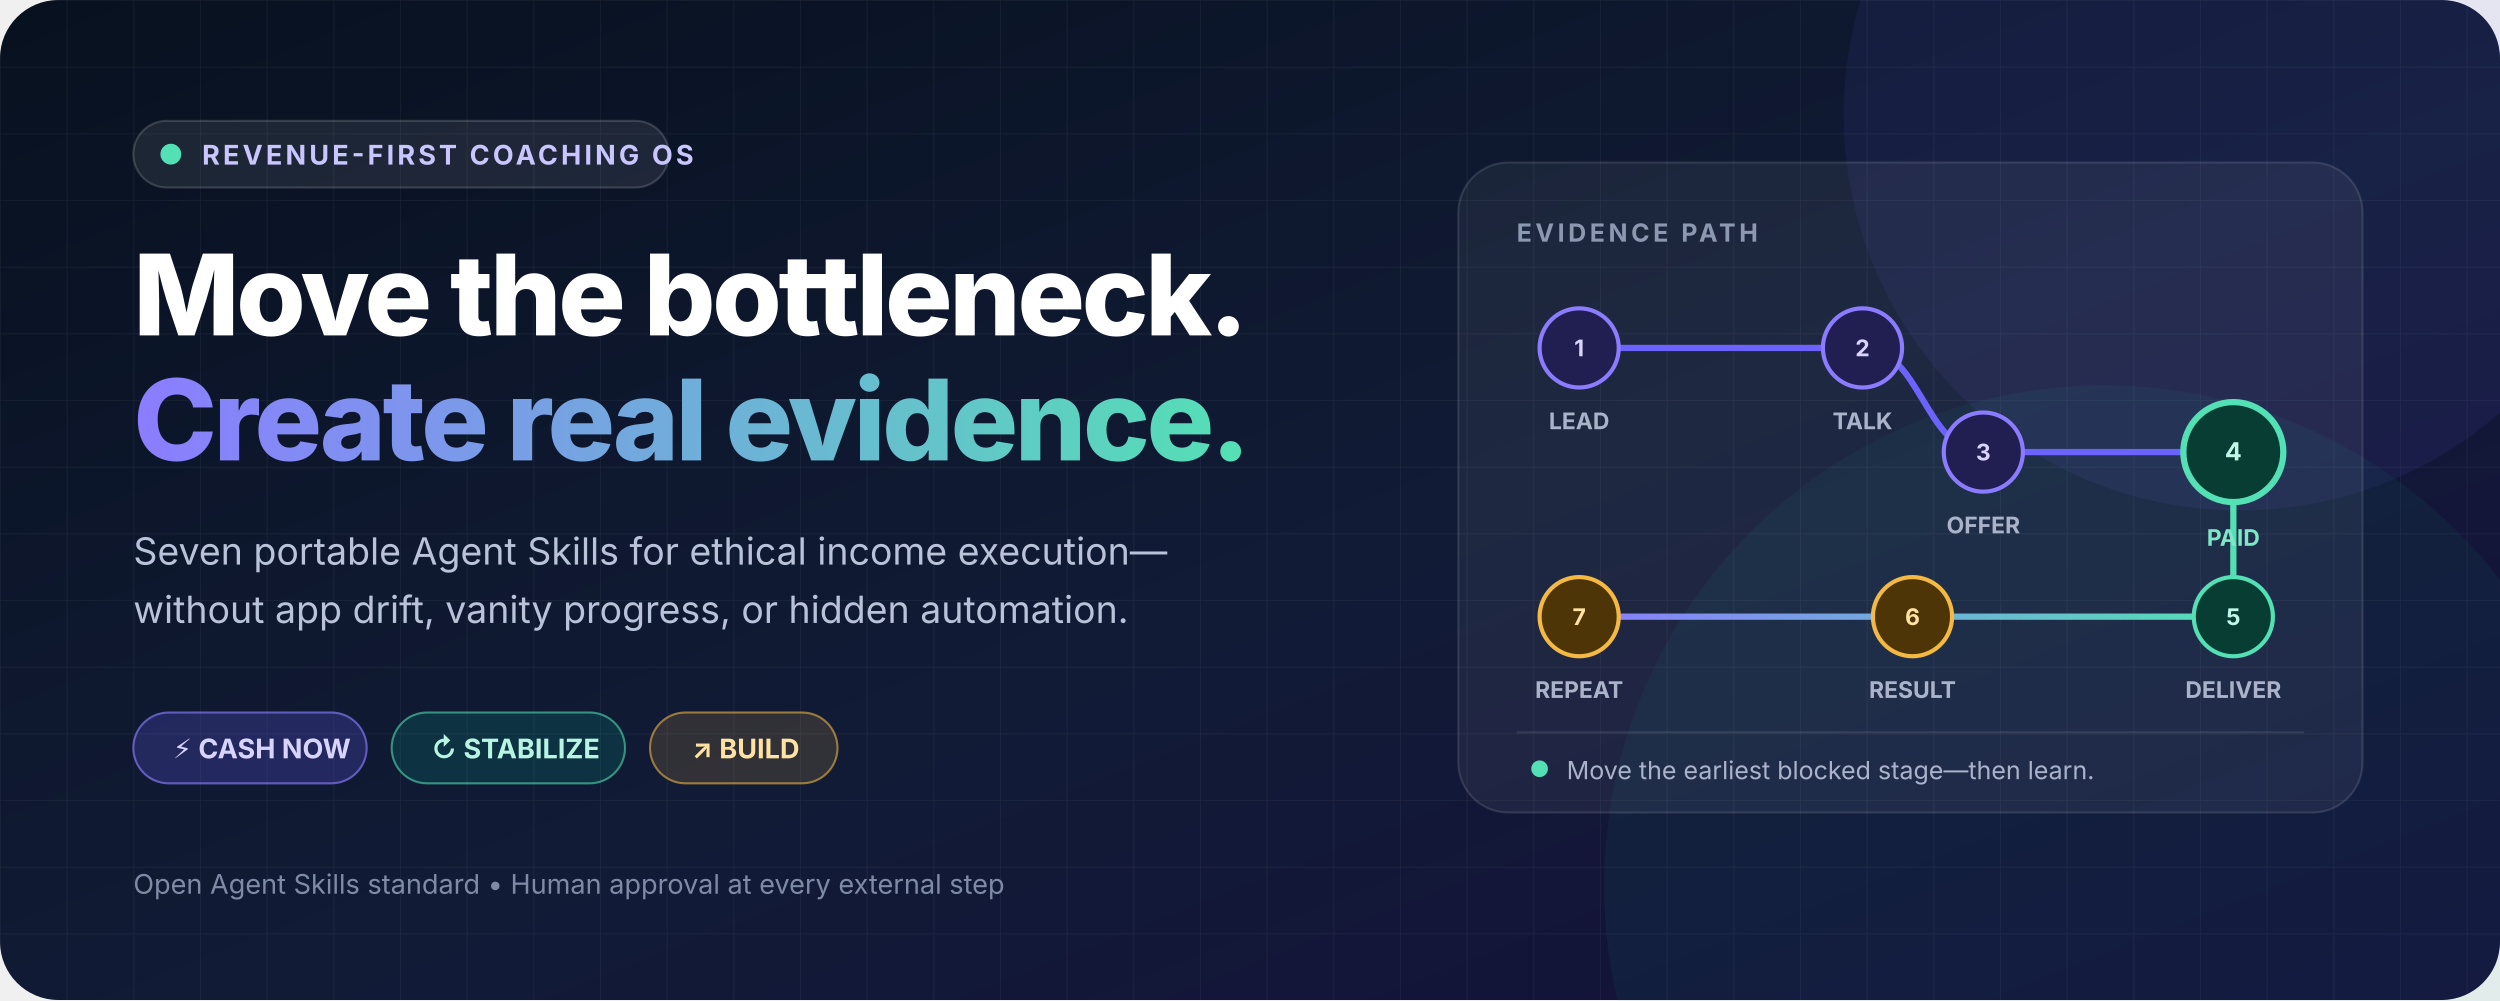
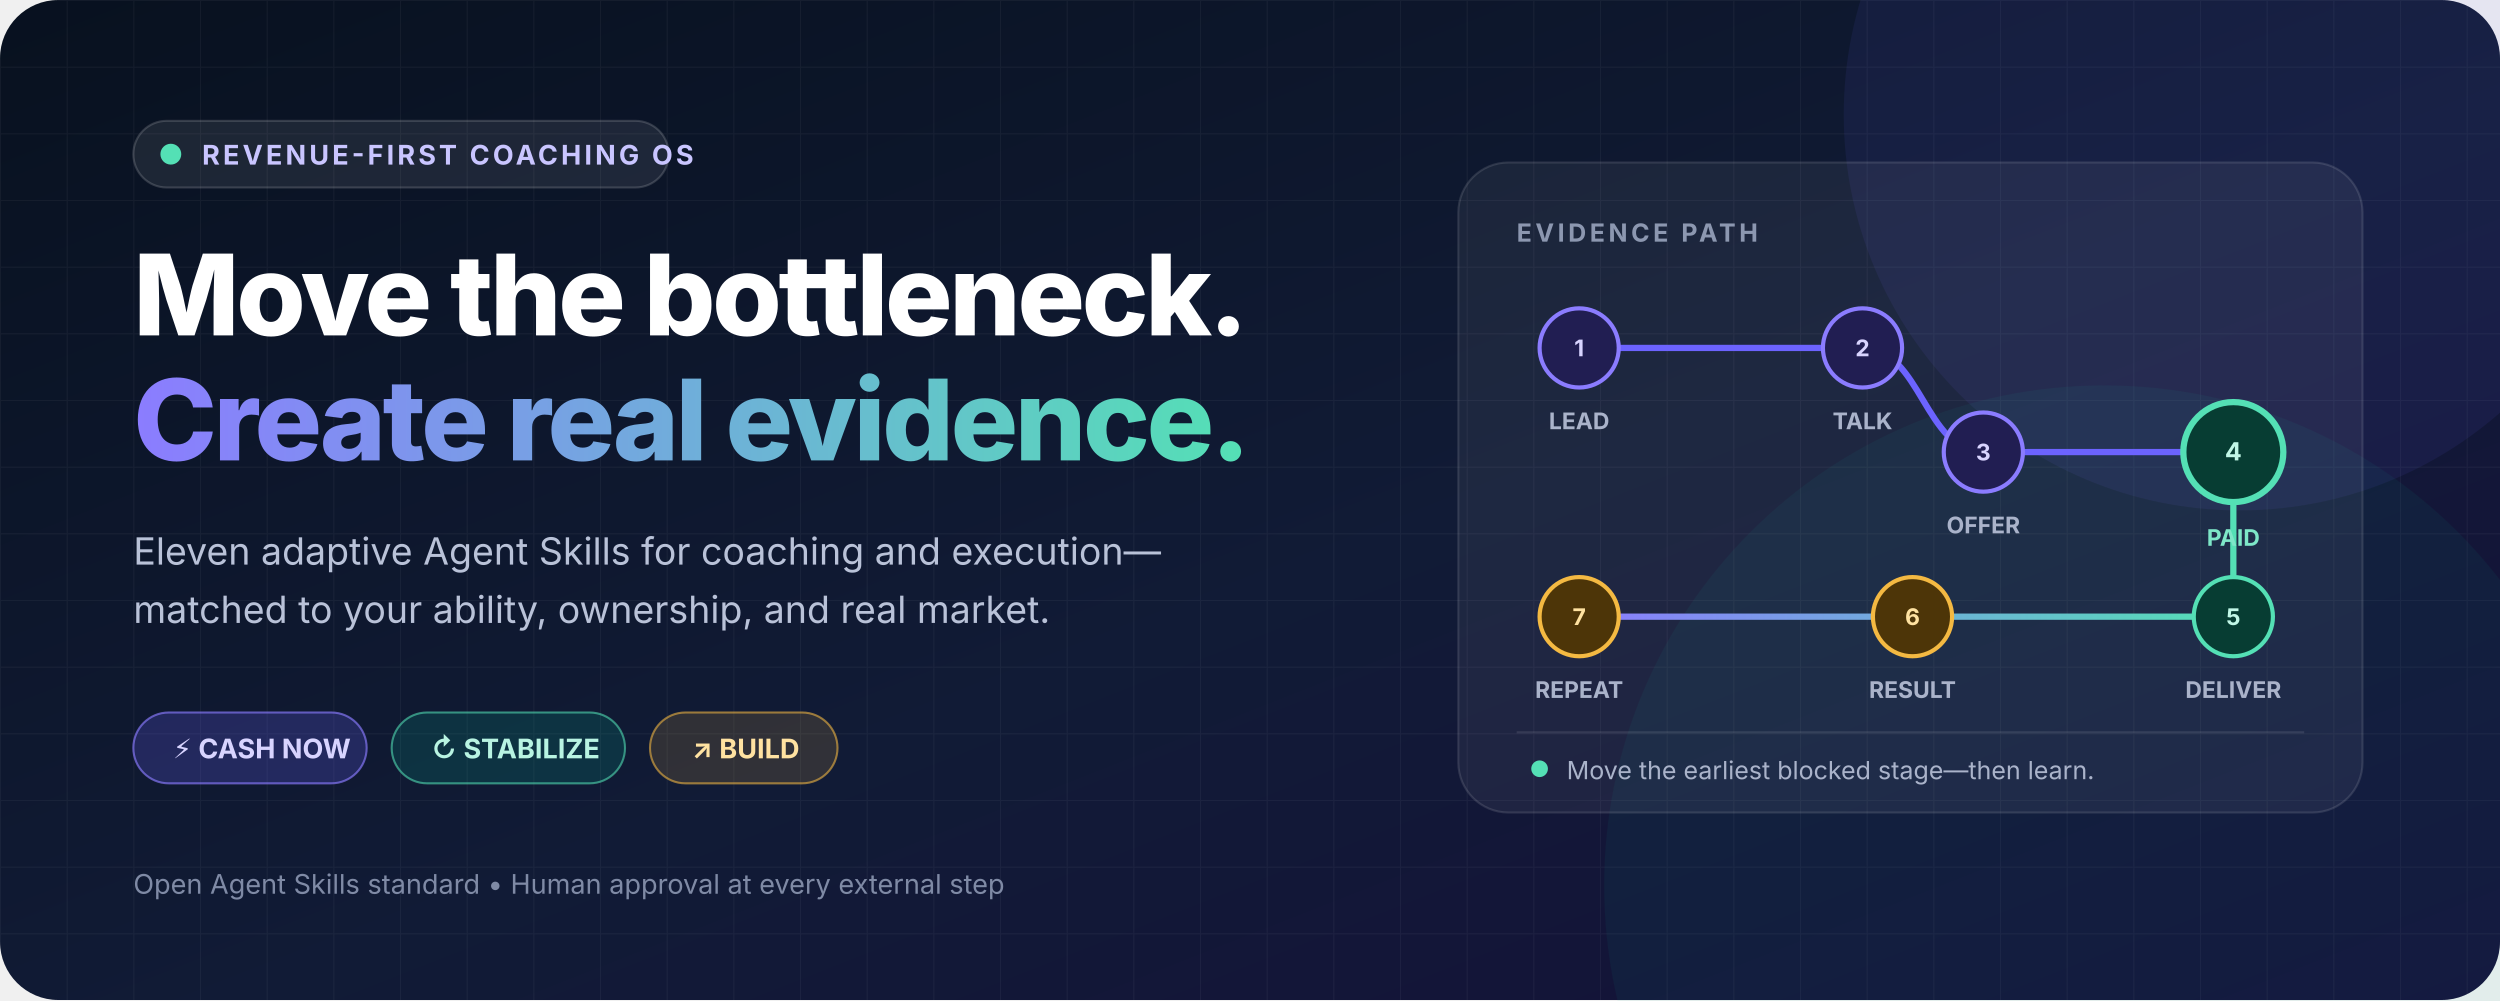
<svg xmlns="http://www.w3.org/2000/svg" width="1200" height="480" viewBox="0 0 1200 480" role="img" aria-labelledby="title desc">
  <defs>
    <linearGradient id="bg" x1="0" y1="0" x2="1" y2="1">
      <stop offset="0" stop-color="#08111F" />
      <stop offset="0.55" stop-color="#111B36" />
      <stop offset="1" stop-color="#15103A" />
    </linearGradient>
    <linearGradient id="accent" x1="0" y1="0" x2="1" y2="0">
      <stop offset="0" stop-color="#8B7CFF" />
      <stop offset="1" stop-color="#54E0B5" />
    </linearGradient>
    <pattern id="grid" width="32" height="32" patternUnits="userSpaceOnUse">
      <path d="M 32 0 L 0 0 0 32" fill="none" stroke="#FFFFFF" stroke-opacity="0.045" stroke-width="1" />
    </pattern>
  </defs>
  <rect width="1200" height="480" rx="28" fill="url(#bg)" />
  <rect width="1200" height="480" rx="28" fill="url(#grid)" />
  <circle cx="1075" cy="55" r="190" fill="#6C63FF" opacity="0.08" />
  <circle cx="1010" cy="425" r="240" fill="#00B894" opacity="0.06" />
  <g transform="translate(64 58)">
    <rect width="257" height="32" rx="16" fill="#FFFFFF" fill-opacity="0.08" stroke="#FFFFFF" stroke-opacity="0.16" />
    <circle cx="18" cy="16" r="5" fill="#54E0B5" />
    <text x="33" y="21" fill="#C9C5FF" font-family="Inter,Segoe UI,Arial,sans-serif" font-size="13" font-weight="700" letter-spacing="1.5">REVENUE-FIRST COACHING OS</text>
    <text x="0" y="103" fill="#FFFFFF" font-family="Inter,Segoe UI,Arial,sans-serif" font-size="54" font-weight="800" letter-spacing="-1.6">Move the bottleneck.</text>
    <text x="0" y="163" fill="url(#accent)" font-family="Inter,Segoe UI,Arial,sans-serif" font-size="54" font-weight="800" letter-spacing="-1.6">Create real evidence.</text>
-     <text x="0" y="213" fill="#B9C2D8" font-family="Inter,Segoe UI,Arial,sans-serif" font-size="18">Seven portable Agent Skills for ethical income execution—</text>
-     <text x="0" y="241" fill="#B9C2D8" font-family="Inter,Segoe UI,Arial,sans-serif" font-size="18">without app drift, vanity progress, or hidden automation.</text>
+     <text x="0" y="213" fill="#B9C2D8" font-family="Inter,Segoe UI,Arial,sans-serif" font-size="18">Eleven adaptive Agent Skills for coaching and execution—</text>
+     <text x="0" y="241" fill="#B9C2D8" font-family="Inter,Segoe UI,Arial,sans-serif" font-size="18">matched to your ability, ownership, and real market.</text>
    <g transform="translate(0 284)" font-family="Inter,Segoe UI,Arial,sans-serif" font-size="13" font-weight="700">
      <rect width="112" height="34" rx="17" fill="#6C63FF" fill-opacity="0.22" stroke="#8B7CFF" stroke-opacity="0.65" />
      <text x="19" y="22" fill="#D8D4FF">⚡ CASH NOW</text>
      <rect x="124" width="112" height="34" rx="17" fill="#00B894" fill-opacity="0.16" stroke="#54E0B5" stroke-opacity="0.58" />
      <text x="143" y="22" fill="#B8F4E2">↻ STABILIZE</text>
      <rect x="248" width="90" height="34" rx="17" fill="#F4B942" fill-opacity="0.14" stroke="#F4B942" stroke-opacity="0.58" />
      <text x="268" y="22" fill="#FFE2A1">↗ BUILD</text>
    </g>
    <text x="0" y="371" fill="#7F8AA5" font-family="Inter,Segoe UI,Arial,sans-serif" font-size="13">Open Agent Skills standard  •  Human approval at every external step</text>
  </g>
  <g transform="translate(700 78)" font-family="Inter,Segoe UI,Arial,sans-serif">
    <rect width="434" height="312" rx="24" fill="#FFFFFF" fill-opacity="0.055" stroke="#FFFFFF" stroke-opacity="0.12" />
    <text x="28" y="38" fill="#8C97B0" font-size="12" font-weight="700" letter-spacing="1.7">EVIDENCE PATH</text>
    <path d="M58 89 H194 C222 89 224 139 252 139 H372" fill="none" stroke="#6C63FF" stroke-width="3" stroke-linecap="round" />
    <path d="M372 139 V218 H58" fill="none" stroke="url(#accent)" stroke-width="3" stroke-linecap="round" />
    <g font-size="11" font-weight="700" text-anchor="middle">
      <g transform="translate(58 89)">
        <circle r="19" fill="#211E52" stroke="#8B7CFF" stroke-width="2" />
        <text y="4" fill="#D8D4FF">1</text>
        <text y="39" fill="#AAB3CA">LEAD</text>
      </g>
      <g transform="translate(194 89)">
        <circle r="19" fill="#211E52" stroke="#8B7CFF" stroke-width="2" />
        <text y="4" fill="#D8D4FF">2</text>
        <text y="39" fill="#AAB3CA">TALK</text>
      </g>
      <g transform="translate(252 139)">
        <circle r="19" fill="#211E52" stroke="#8B7CFF" stroke-width="2" />
        <text y="4" fill="#D8D4FF">3</text>
        <text y="39" fill="#AAB3CA">OFFER</text>
      </g>
      <g transform="translate(372 139)">
        <circle r="24" fill="#073D33" stroke="#54E0B5" stroke-width="3" />
        <text y="4" fill="#C1F7E7" font-size="12">4</text>
        <text y="45" fill="#7EE7C8">PAID</text>
      </g>
      <g transform="translate(372 218)">
        <circle r="19" fill="#073D33" stroke="#54E0B5" stroke-width="2" />
        <text y="4" fill="#C1F7E7">5</text>
        <text y="39" fill="#AAB3CA">DELIVER</text>
      </g>
      <g transform="translate(218 218)">
        <circle r="19" fill="#4D3508" stroke="#F4B942" stroke-width="2" />
        <text y="4" fill="#FFE2A1">6</text>
        <text y="39" fill="#AAB3CA">RESULT</text>
      </g>
      <g transform="translate(58 218)">
        <circle r="19" fill="#4D3508" stroke="#F4B942" stroke-width="2" />
        <text y="4" fill="#FFE2A1">7</text>
        <text y="39" fill="#AAB3CA">REPEAT</text>
      </g>
    </g>
    <rect x="28" y="273" width="378" height="1" fill="#FFFFFF" opacity="0.1" />
    <circle cx="39" cy="291" r="4" fill="#54E0B5" />
    <text x="52" y="296" fill="#AAB3CA" font-size="12">Move the earliest blocked stage—then learn.</text>
  </g>
</svg>
